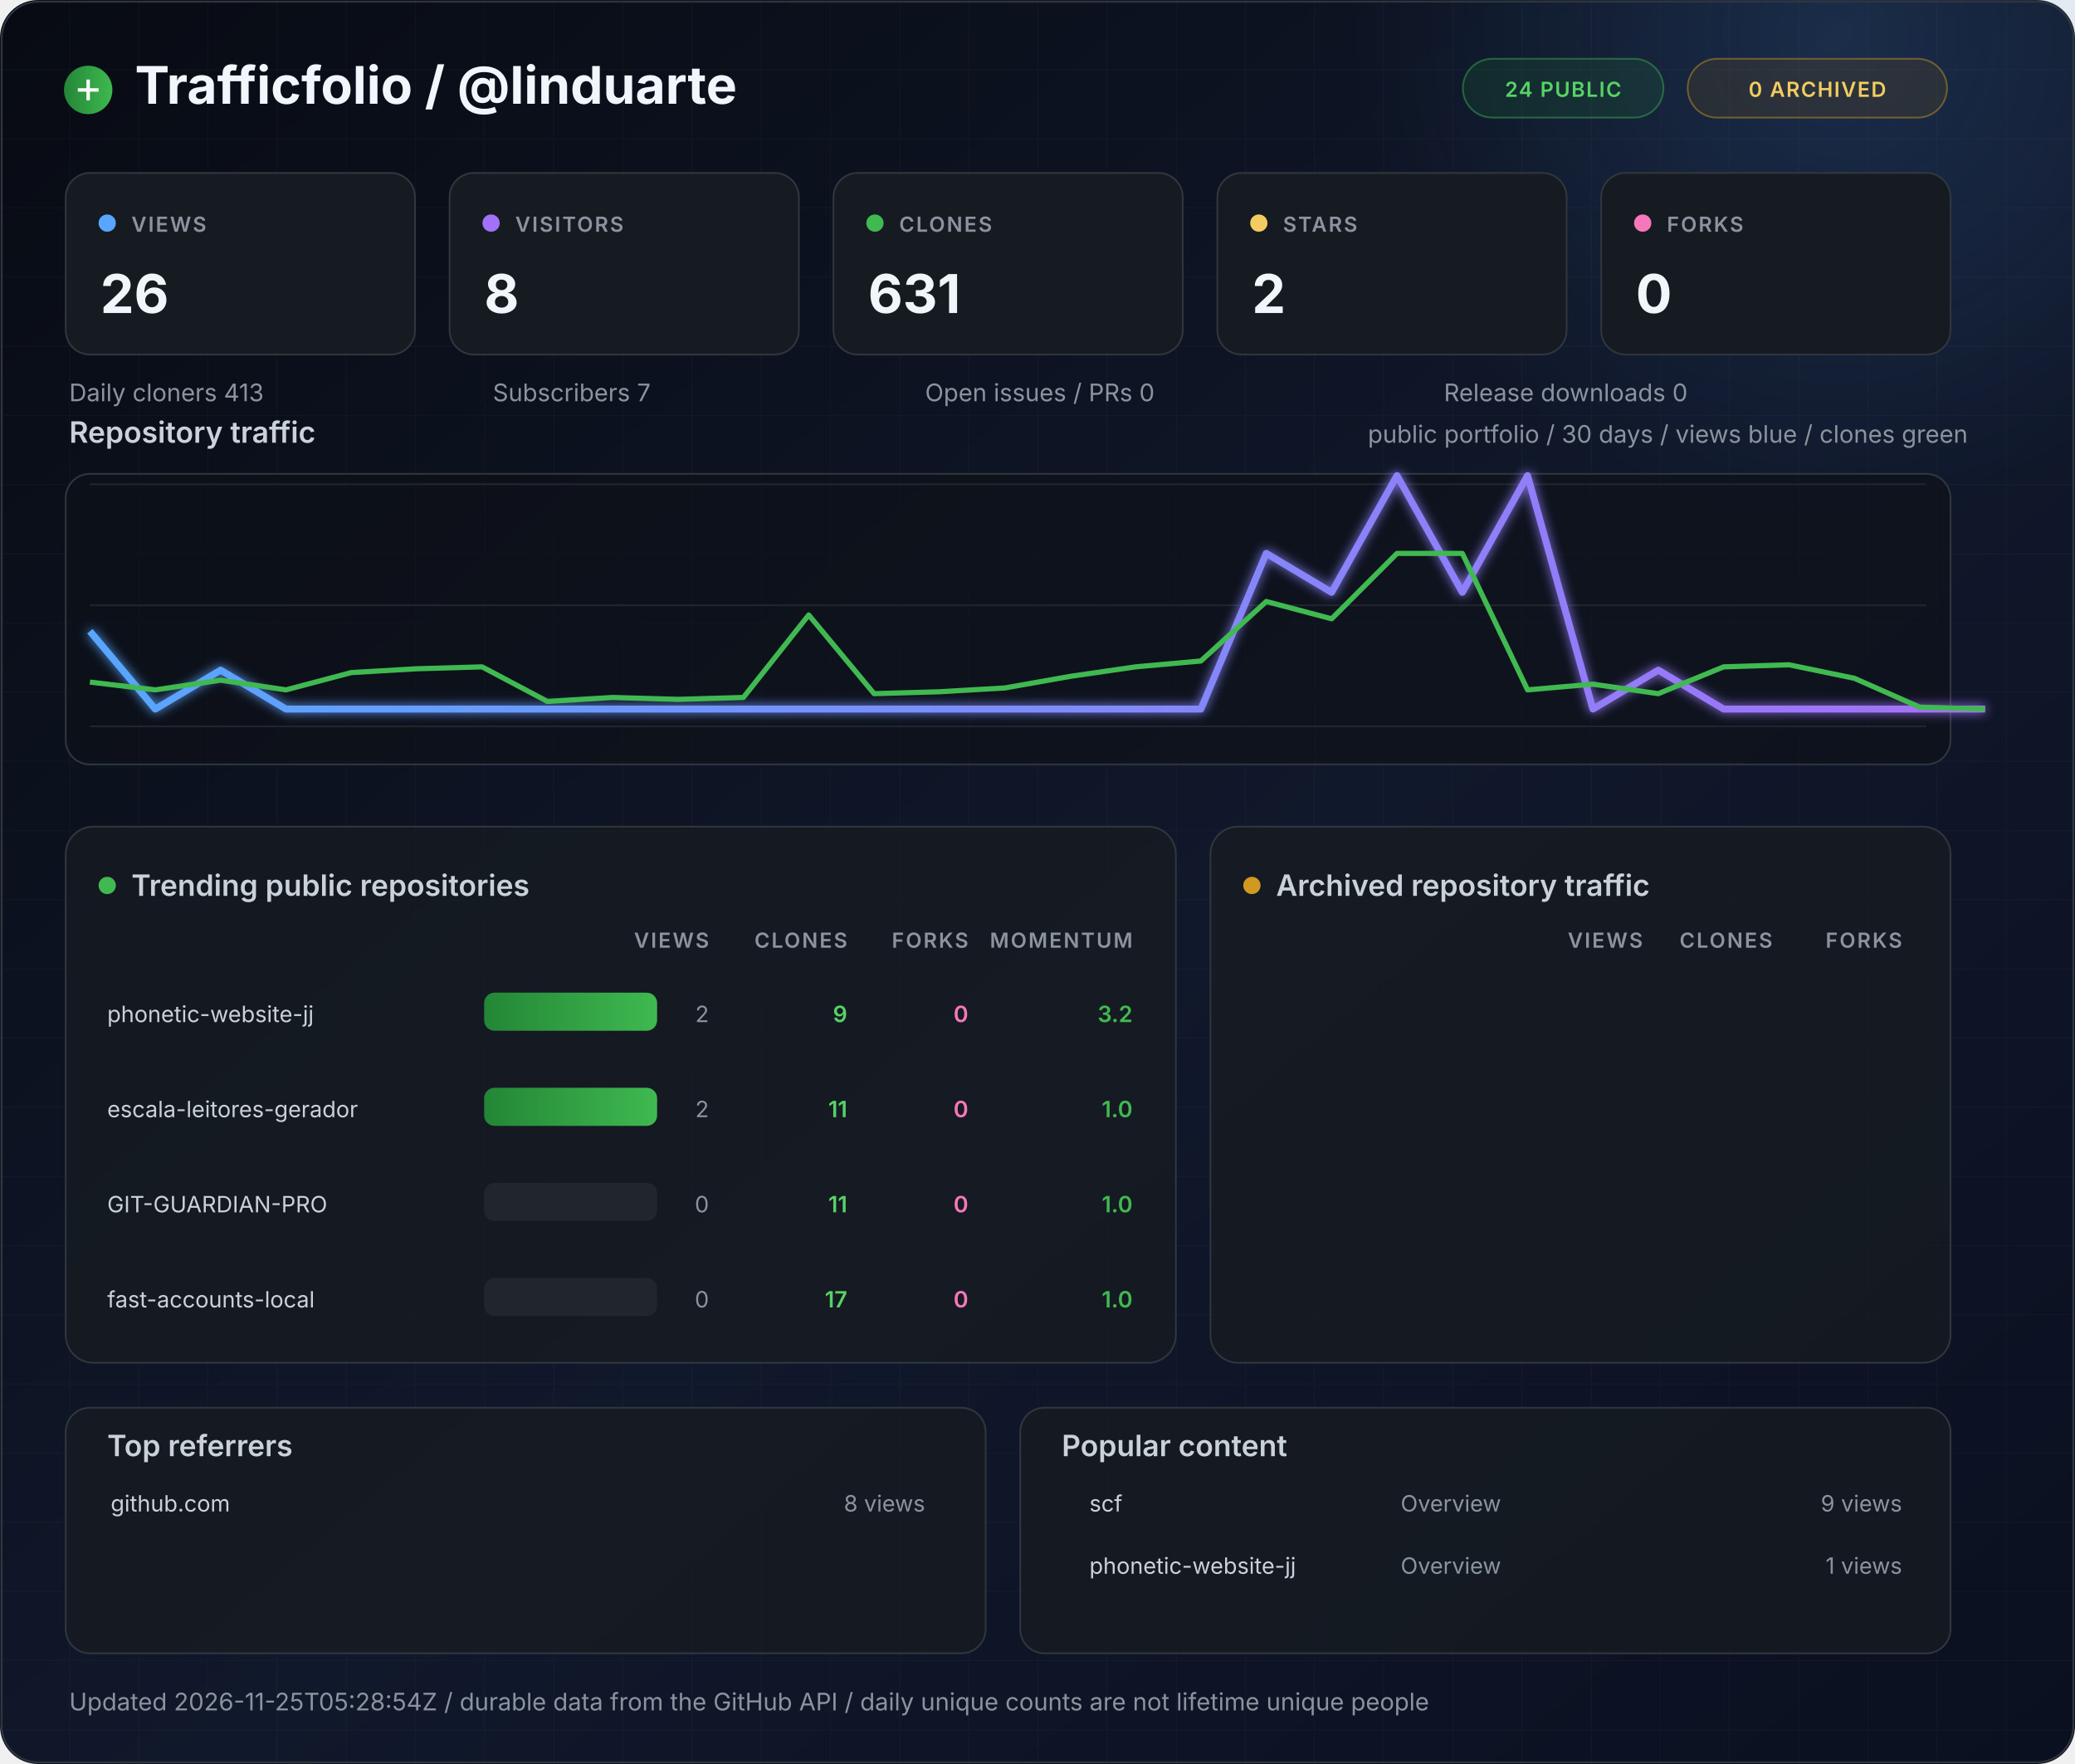
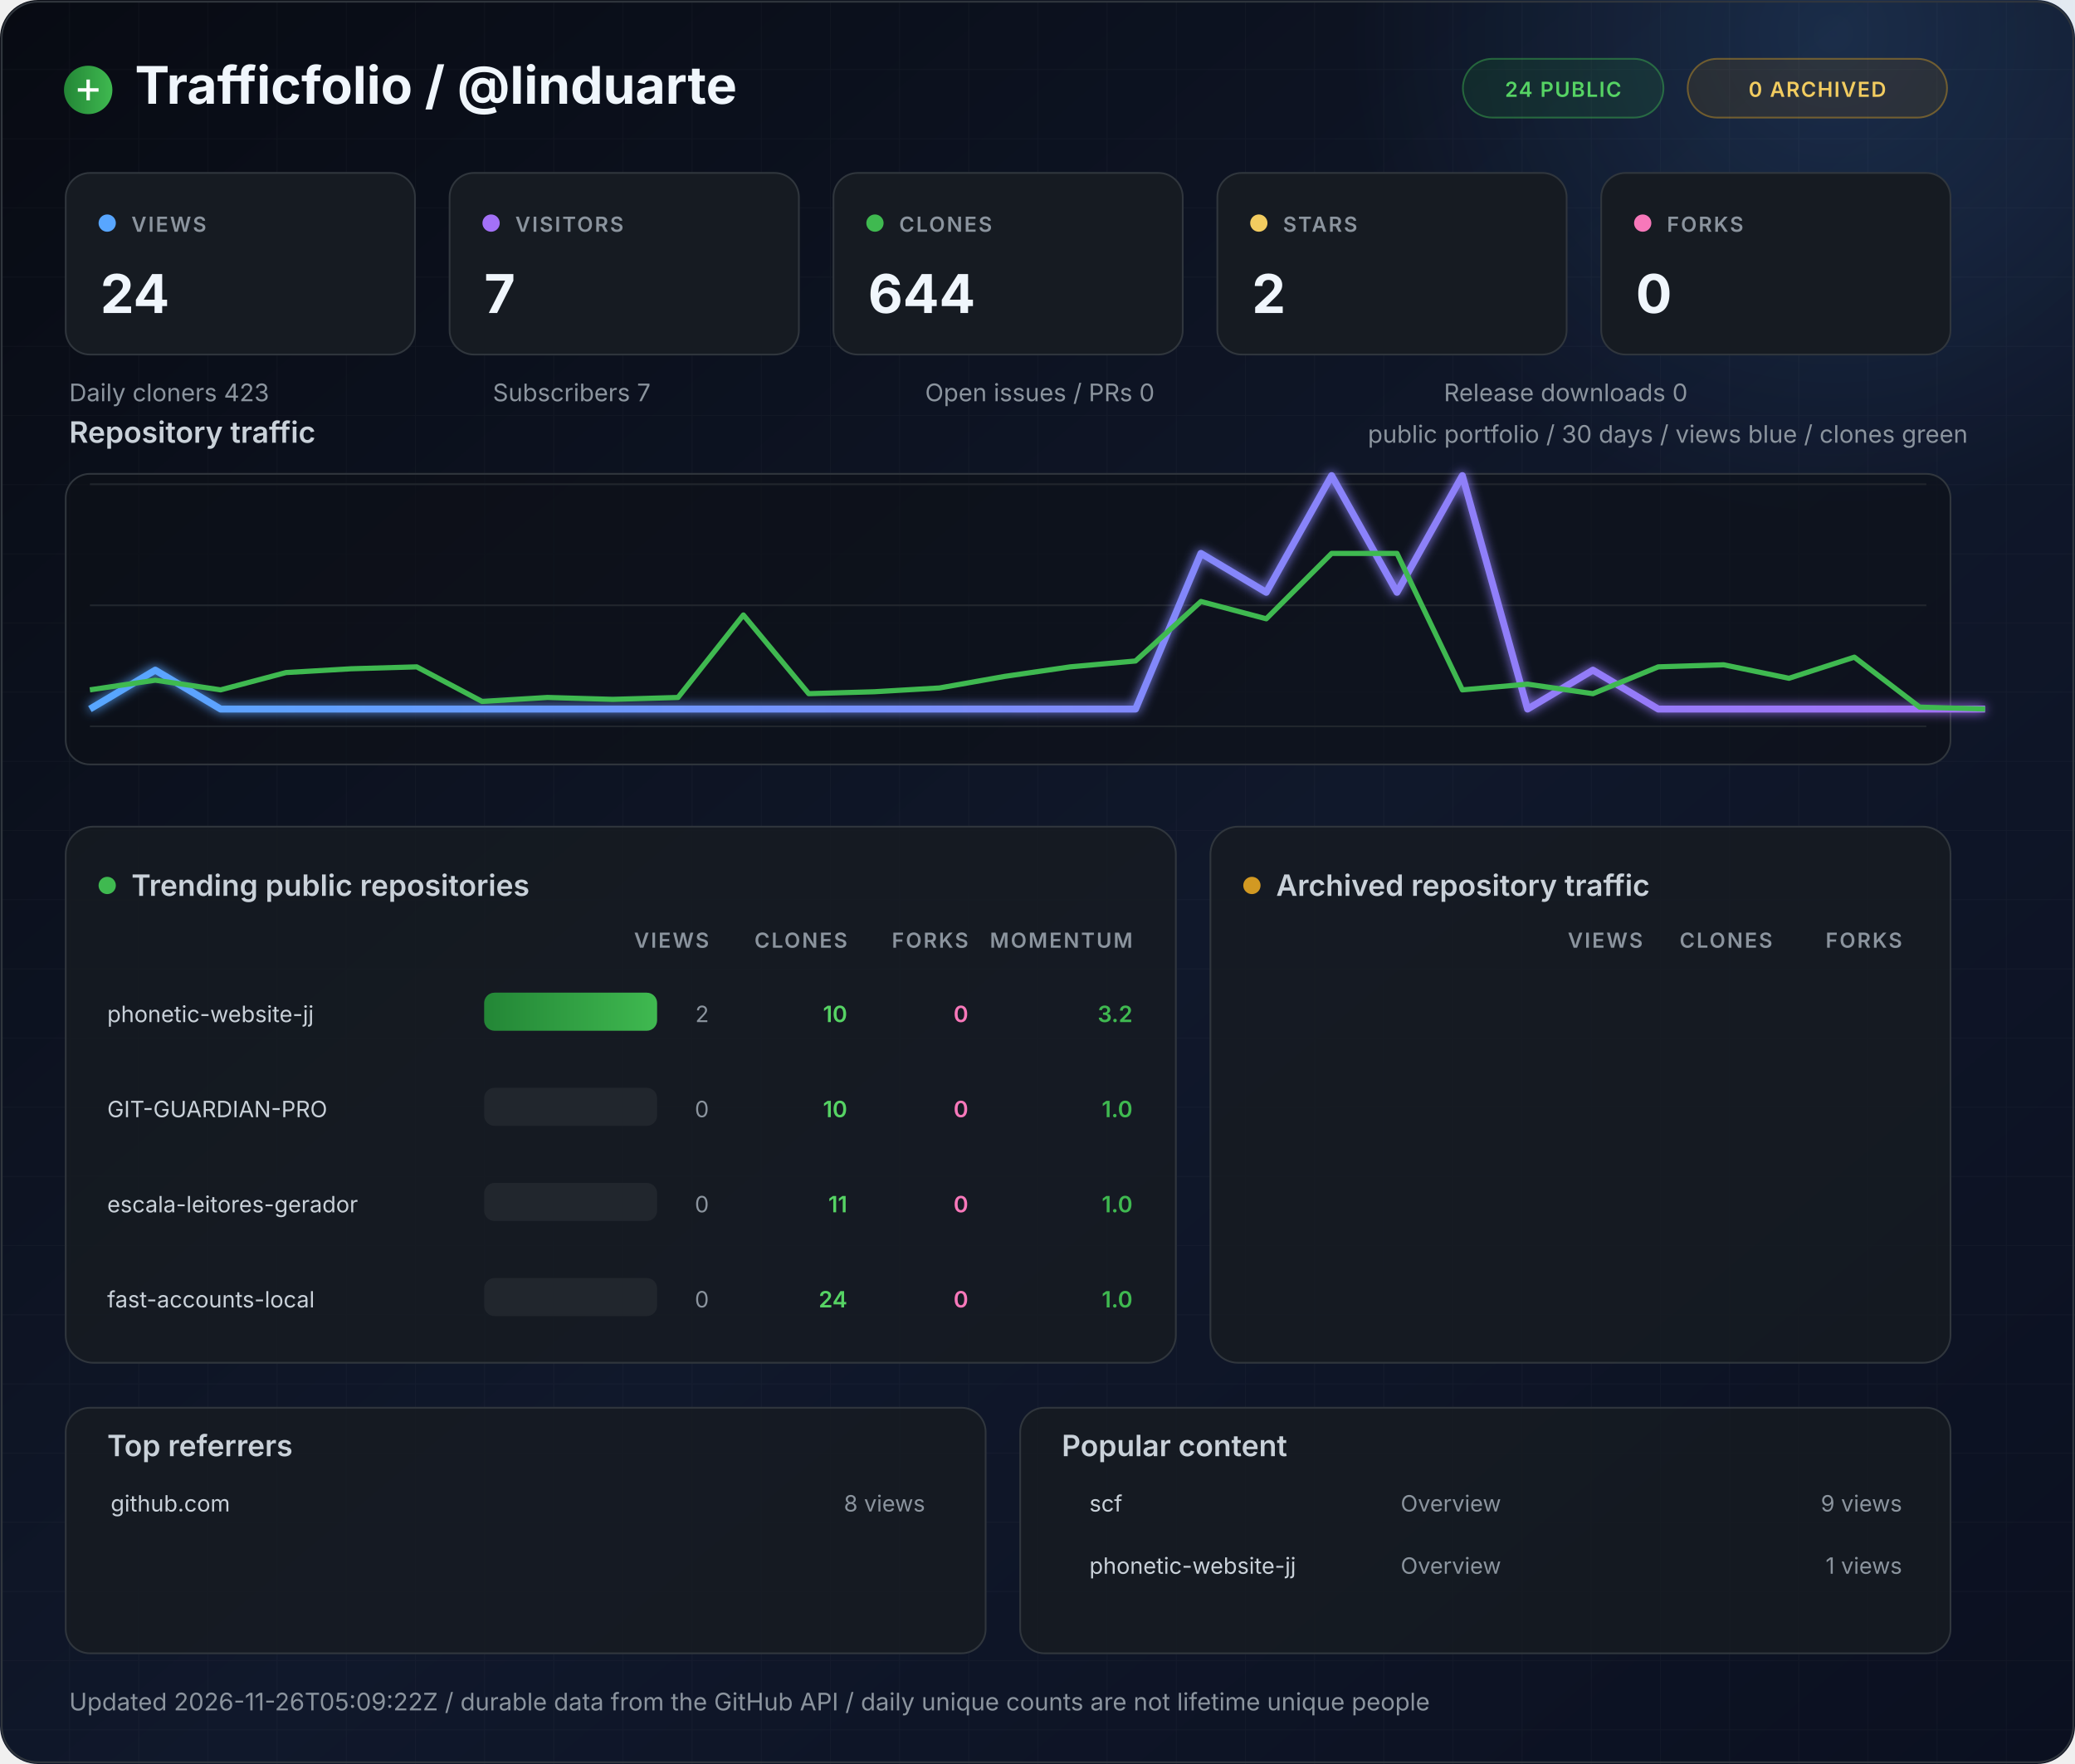
<svg xmlns="http://www.w3.org/2000/svg" width="1200" height="1020" viewBox="0 0 1200 1020" role="img" aria-label="Trafficfolio GitHub analytics dashboard for linduarte">
  <defs>
    <linearGradient id="bg" x1="0" y1="0" x2="1" y2="1">
      <stop stop-color="#080b13" />
      <stop offset=".55" stop-color="#10182b" />
      <stop offset="1" stop-color="#0b1020" />
    </linearGradient>
    <linearGradient id="line" x1="0" y1="0" x2="1" y2="0">
      <stop stop-color="#58a6ff" />
      <stop offset="1" stop-color="#a371f7" />
    </linearGradient>
    <linearGradient id="bar" x1="0" y1="0" x2="1" y2="0">
      <stop stop-color="#238636" />
      <stop offset="1" stop-color="#3fb950" />
    </linearGradient>
    <linearGradient id="archiveBar" x1="0" y1="0" x2="1" y2="0">
      <stop stop-color="#9e6a03" />
      <stop offset="1" stop-color="#f2cc60" />
    </linearGradient>
    <radialGradient id="ambient">
      <stop stop-color="#58a6ff" stop-opacity=".16" />
      <stop offset="1" stop-color="#58a6ff" stop-opacity="0" />
    </radialGradient>
    <pattern id="grid" width="40" height="40" patternUnits="userSpaceOnUse">
      <path d="M40 0H0V40" fill="none" stroke="#ffffff" stroke-opacity=".025" />
    </pattern>
    <filter id="glow">
      <feGaussianBlur stdDeviation="3" result="b" />
      <feMerge>
        <feMergeNode in="b" />
        <feMergeNode in="SourceGraphic" />
      </feMerge>
    </filter>
    <style>
    .title{font:750 30px -apple-system,BlinkMacSystemFont,"Segoe UI",sans-serif;fill:#f0f6fc}
    .subtitle{font:14px -apple-system,BlinkMacSystemFont,"Segoe UI",sans-serif;fill:#8b949e}
    .label{font:600 12px -apple-system,BlinkMacSystemFont,"Segoe UI",sans-serif;fill:#8b949e;letter-spacing:1px}
    .metric{font:700 31px -apple-system,BlinkMacSystemFont,"Segoe UI",sans-serif;fill:#f0f6fc}
    .section{font:600 17px -apple-system,BlinkMacSystemFont,"Segoe UI",sans-serif;fill:#c9d1d9}
    .repo,.value,.trend,.archive,.clone,.fork{font:13px -apple-system,BlinkMacSystemFont,"Segoe UI",sans-serif;fill:#c9d1d9}
    .value{fill:#8b949e} .trend{fill:#3fb950;font-weight:600} .archive{fill:#d29922}
    .clone{fill:#56d364;font-weight:600} .fork{fill:#f778ba;font-weight:600}
    .pill{font:600 12px -apple-system,BlinkMacSystemFont,"Segoe UI",sans-serif;letter-spacing:.7px}
  </style>
  </defs>
  <rect width="1200" height="1020" rx="22" fill="url(#bg)" />
  <rect width="1200" height="1020" rx="22" fill="url(#grid)" />
  <circle cx="1060" cy="20" r="280" fill="url(#ambient)" />
  <rect x="1" y="1" width="1198" height="1018" rx="21" fill="none" stroke="#30363d" />
  <circle cx="51" cy="52" r="14" fill="url(#bar)" />
  <path d="M45 52h12M51 46v12" stroke="#fff" stroke-width="2" />
  <text x="78" y="60" class="title">Trafficfolio / @linduarte</text>
  <rect x="846" y="34" width="116" height="34" rx="17" fill="#238636" fill-opacity=".16" stroke="#3fb950" stroke-opacity=".45" />
  <text x="904" y="56" text-anchor="middle" class="pill" fill="#56d364">24 PUBLIC</text>
  <rect x="976" y="34" width="150" height="34" rx="17" fill="#9e6a03" fill-opacity=".14" stroke="#d29922" stroke-opacity=".45" />
  <text x="1051" y="56" text-anchor="middle" class="pill" fill="#f2cc60">0 ARCHIVED</text>
  <rect x="38" y="100" width="202" height="105" rx="14" fill="#161b22" stroke="#30363d" />
  <circle cx="62" cy="129" r="5" fill="#58a6ff" />
  <text x="76" y="134" class="label">VIEWS</text>
-   <text x="58" y="181" class="metric">26</text>
+   <text x="58" y="181" class="metric">24</text>
  <rect x="260" y="100" width="202" height="105" rx="14" fill="#161b22" stroke="#30363d" />
  <circle cx="284" cy="129" r="5" fill="#a371f7" />
  <text x="298" y="134" class="label">VISITORS</text>
-   <text x="280" y="181" class="metric">8</text>
+   <text x="280" y="181" class="metric">7</text>
  <rect x="482" y="100" width="202" height="105" rx="14" fill="#161b22" stroke="#30363d" />
  <circle cx="506" cy="129" r="5" fill="#3fb950" />
  <text x="520" y="134" class="label">CLONES</text>
-   <text x="502" y="181" class="metric">631</text>
+   <text x="502" y="181" class="metric">644</text>
  <rect x="704" y="100" width="202" height="105" rx="14" fill="#161b22" stroke="#30363d" />
  <circle cx="728" cy="129" r="5" fill="#f2cc60" />
  <text x="742" y="134" class="label">STARS</text>
  <text x="724" y="181" class="metric">2</text>
  <rect x="926" y="100" width="202" height="105" rx="14" fill="#161b22" stroke="#30363d" />
  <circle cx="950" cy="129" r="5" fill="#f778ba" />
  <text x="964" y="134" class="label">FORKS</text>
  <text x="946" y="181" class="metric">0</text>
-   <text x="40" y="232" class="subtitle">Daily cloners 413</text>
+   <text x="40" y="232" class="subtitle">Daily cloners 423</text>
  <text x="285" y="232" class="subtitle">Subscribers 7</text>
  <text x="535" y="232" class="subtitle">Open issues / PRs 0</text>
  <text x="835" y="232" class="subtitle">Release downloads 0</text>
  <text x="40" y="256" class="section">Repository traffic</text>
  <text x="1138" y="256" text-anchor="end" class="subtitle">public portfolio / 30 days / views blue / clones green</text>
  <rect x="38" y="274" width="1090" height="168" rx="14" fill="#0d1117" fill-opacity=".62" stroke="#30363d" />
  <line x1="52" y1="420" x2="1114" y2="420" stroke="#21262d" />
  <line x1="52" y1="350" x2="1114" y2="350" stroke="#21262d" />
  <line x1="52" y1="280" x2="1114" y2="280" stroke="#21262d" />
-   <polyline points="52.0,365.0 89.8,410.0 127.6,387.5 165.4,410.0 203.2,410.0 241.0,410.0 278.8,410.0 316.6,410.0 354.3,410.0 392.1,410.0 429.9,410.0 467.7,410.0 505.5,410.0 543.3,410.0 581.1,410.0 618.9,410.0 656.7,410.0 694.5,410.0 732.3,320.0 770.1,342.5 807.9,275.0 845.7,342.5 883.4,275.0 921.2,410.0 959.0,387.5 996.8,410.0 1034.6,410.0 1072.4,410.0 1110.2,410.0 1148.0,410.0" fill="none" stroke="url(#line)" stroke-width="4" stroke-linejoin="round" filter="url(#glow)" />
-   <polyline points="52.0,394.4 89.8,398.9 127.6,393.3 165.4,398.9 203.2,388.9 241.0,386.7 278.8,385.6 316.6,405.6 354.3,403.3 392.1,404.4 429.9,403.3 467.7,355.6 505.5,401.1 543.3,400.0 581.1,397.8 618.9,391.1 656.7,385.6 694.5,382.2 732.3,347.8 770.1,357.8 807.9,320.0 845.7,320.0 883.4,398.9 921.2,395.6 959.0,401.1 996.8,385.6 1034.6,384.4 1072.4,392.2 1110.2,408.9 1148.0,410.0" fill="none" stroke="#3fb950" stroke-width="3" stroke-linejoin="round" />
+   <polyline points="52.0,410.0 89.8,387.5 127.6,410.0 165.4,410.0 203.2,410.0 241.0,410.0 278.8,410.0 316.6,410.0 354.3,410.0 392.1,410.0 429.9,410.0 467.7,410.0 505.5,410.0 543.3,410.0 581.1,410.0 618.9,410.0 656.7,410.0 694.5,320.0 732.3,342.5 770.1,275.0 807.9,342.5 845.7,275.0 883.4,410.0 921.2,387.5 959.0,410.0 996.8,410.0 1034.6,410.0 1072.4,410.0 1110.2,410.0 1148.0,410.0" fill="none" stroke="url(#line)" stroke-width="4" stroke-linejoin="round" filter="url(#glow)" />
+   <polyline points="52.0,398.9 89.8,393.3 127.6,398.9 165.4,388.9 203.2,386.7 241.0,385.6 278.8,405.6 316.6,403.3 354.3,404.4 392.1,403.3 429.9,355.6 467.7,401.1 505.5,400.0 543.3,397.8 581.1,391.1 618.9,385.6 656.7,382.2 694.5,347.8 732.3,357.8 770.1,320.0 807.9,320.0 845.7,398.9 883.4,395.6 921.2,401.1 959.0,385.6 996.8,384.4 1034.6,392.2 1072.4,380.0 1110.2,408.9 1148.0,410.0" fill="none" stroke="#3fb950" stroke-width="3" stroke-linejoin="round" />
  <rect x="38" y="478" width="642" height="310" rx="16" fill="#161b22" fill-opacity=".82" stroke="#30363d" />
  <circle cx="62" cy="512" r="5" fill="#3fb950" />
  <text x="76" y="518" class="section">Trending public repositories</text>
  <text x="410" y="548" text-anchor="end" class="label">VIEWS</text>
  <text x="490" y="548" text-anchor="end" class="label">CLONES</text>
  <text x="560" y="548" text-anchor="end" class="label">FORKS</text>
  <text x="655" y="548" text-anchor="end" class="label">MOMENTUM</text>
  <text x="62" y="591" class="repo">phonetic-website-jj</text>
  <rect x="280" y="574" width="100" height="22" rx="6" fill="#21262d" />
  <rect x="280" y="574" width="100" height="22" rx="6" fill="url(#bar)" />
  <text x="410" y="591" text-anchor="end" class="value">2</text>
-   <text x="490" y="591" text-anchor="end" class="clone">9</text>
+   <text x="490" y="591" text-anchor="end" class="clone">10</text>
  <text x="560" y="591" text-anchor="end" class="fork">0</text>
  <text x="655" y="591" text-anchor="end" class="trend">3.2</text>
-   <text x="62" y="646" class="repo">escala-leitores-gerador</text>
+   <text x="62" y="646" class="repo">GIT-GUARDIAN-PRO</text>
  <rect x="280" y="629" width="100" height="22" rx="6" fill="#21262d" />
-   <rect x="280" y="629" width="100" height="22" rx="6" fill="url(#bar)" />
-   <text x="410" y="646" text-anchor="end" class="value">2</text>
-   <text x="490" y="646" text-anchor="end" class="clone">11</text>
+   <rect x="280" y="629" width="0" height="22" rx="6" fill="url(#bar)" />
+   <text x="410" y="646" text-anchor="end" class="value">0</text>
+   <text x="490" y="646" text-anchor="end" class="clone">10</text>
  <text x="560" y="646" text-anchor="end" class="fork">0</text>
  <text x="655" y="646" text-anchor="end" class="trend">1.0</text>
-   <text x="62" y="701" class="repo">GIT-GUARDIAN-PRO</text>
+   <text x="62" y="701" class="repo">escala-leitores-gerador</text>
  <rect x="280" y="684" width="100" height="22" rx="6" fill="#21262d" />
  <rect x="280" y="684" width="0" height="22" rx="6" fill="url(#bar)" />
  <text x="410" y="701" text-anchor="end" class="value">0</text>
  <text x="490" y="701" text-anchor="end" class="clone">11</text>
  <text x="560" y="701" text-anchor="end" class="fork">0</text>
  <text x="655" y="701" text-anchor="end" class="trend">1.0</text>
  <text x="62" y="756" class="repo">fast-accounts-local</text>
  <rect x="280" y="739" width="100" height="22" rx="6" fill="#21262d" />
  <rect x="280" y="739" width="0" height="22" rx="6" fill="url(#bar)" />
  <text x="410" y="756" text-anchor="end" class="value">0</text>
-   <text x="490" y="756" text-anchor="end" class="clone">17</text>
+   <text x="490" y="756" text-anchor="end" class="clone">24</text>
  <text x="560" y="756" text-anchor="end" class="fork">0</text>
  <text x="655" y="756" text-anchor="end" class="trend">1.0</text>
  <rect x="700" y="478" width="428" height="310" rx="16" fill="#161b22" fill-opacity=".82" stroke="#30363d" />
  <circle cx="724" cy="512" r="5" fill="#d29922" />
  <text x="738" y="518" class="section">Archived repository traffic</text>
  <text x="950" y="548" text-anchor="end" class="label">VIEWS</text>
  <text x="1025" y="548" text-anchor="end" class="label">CLONES</text>
  <text x="1100" y="548" text-anchor="end" class="label">FORKS</text>
  <rect x="38" y="814" width="532" height="142" rx="14" fill="#161b22" fill-opacity=".82" stroke="#30363d" />
  <text x="62" y="842" class="section">Top referrers</text>
  <text x="64" y="874" class="repo">github.com</text>
  <text x="535" y="874" text-anchor="end" class="value">8 views</text>
  <rect x="590" y="814" width="538" height="142" rx="14" fill="#161b22" fill-opacity=".82" stroke="#30363d" />
  <text x="614" y="842" class="section">Popular content</text>
  <text x="630" y="874" class="repo">scf</text>
  <text x="810" y="874" class="value">Overview</text>
  <text x="1100" y="874" text-anchor="end" class="value">9 views</text>
  <text x="630" y="910" class="repo">phonetic-website-jj</text>
  <text x="810" y="910" class="value">Overview</text>
  <text x="1100" y="910" text-anchor="end" class="value">1 views</text>
-   <text x="40" y="989" class="subtitle">Updated 2026-11-25T05:28:54Z / durable data from the GitHub API / daily unique counts are not lifetime unique people</text>
+   <text x="40" y="989" class="subtitle">Updated 2026-11-26T05:09:22Z / durable data from the GitHub API / daily unique counts are not lifetime unique people</text>
</svg>
